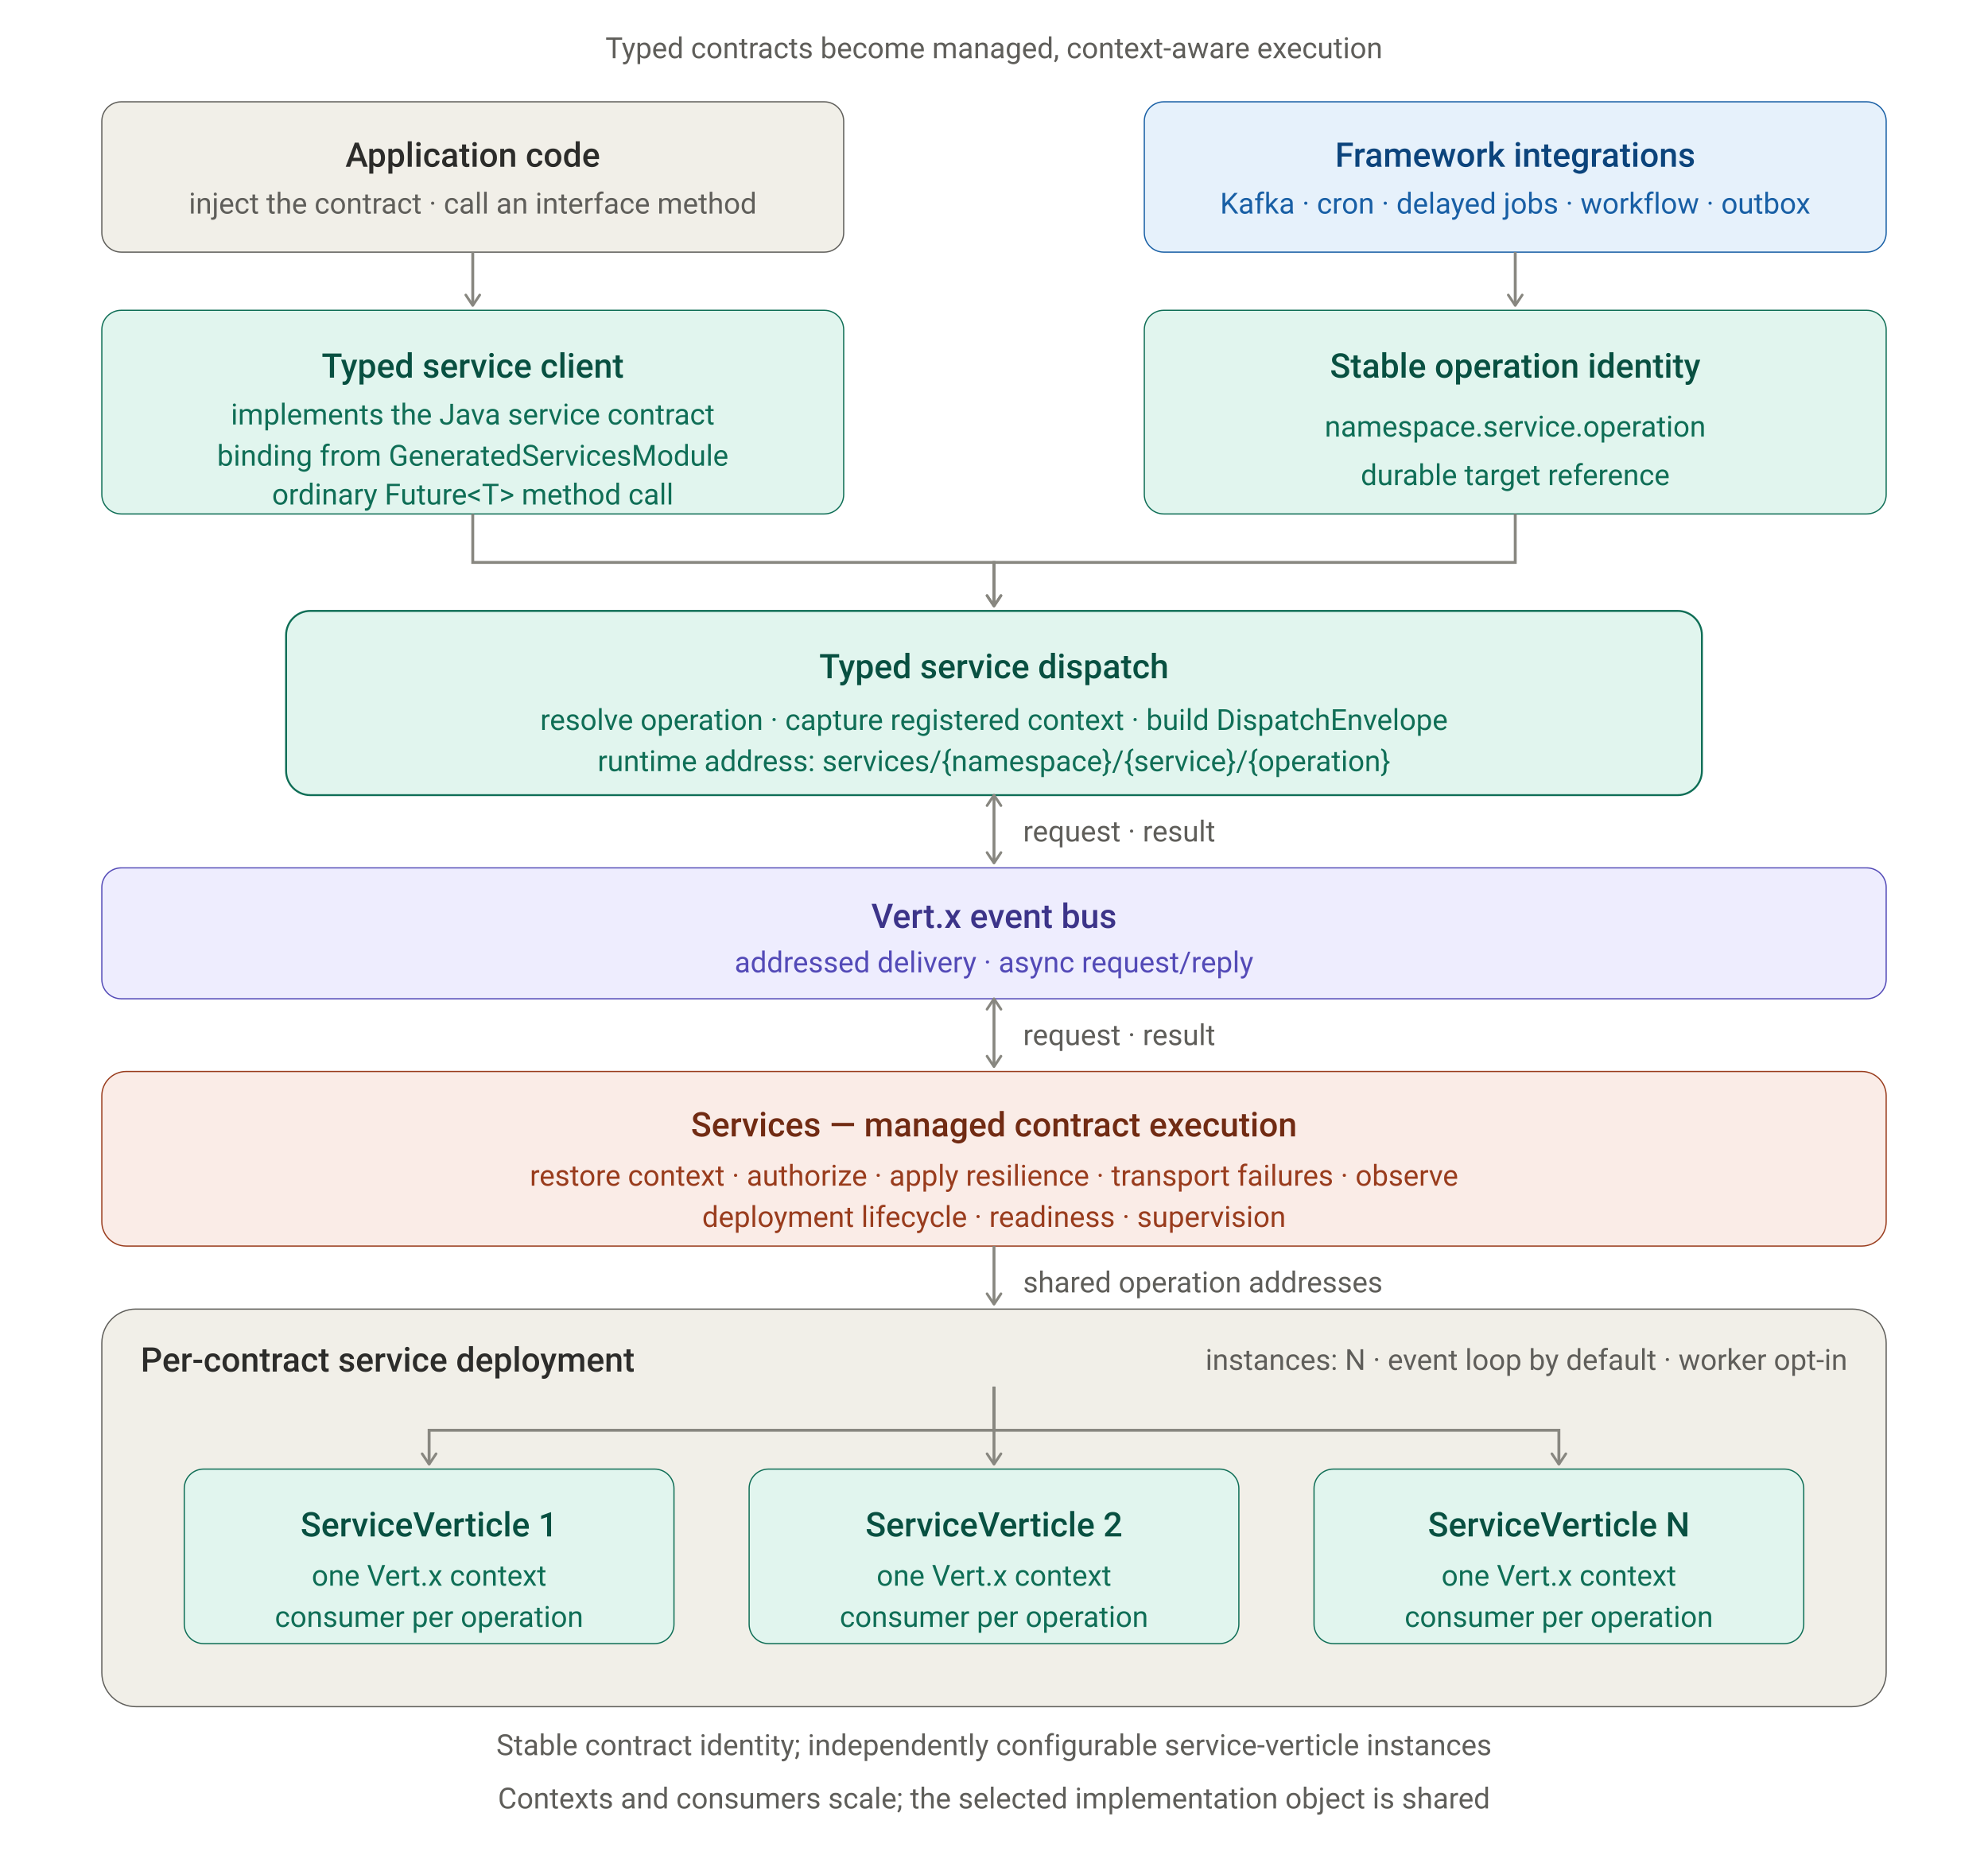
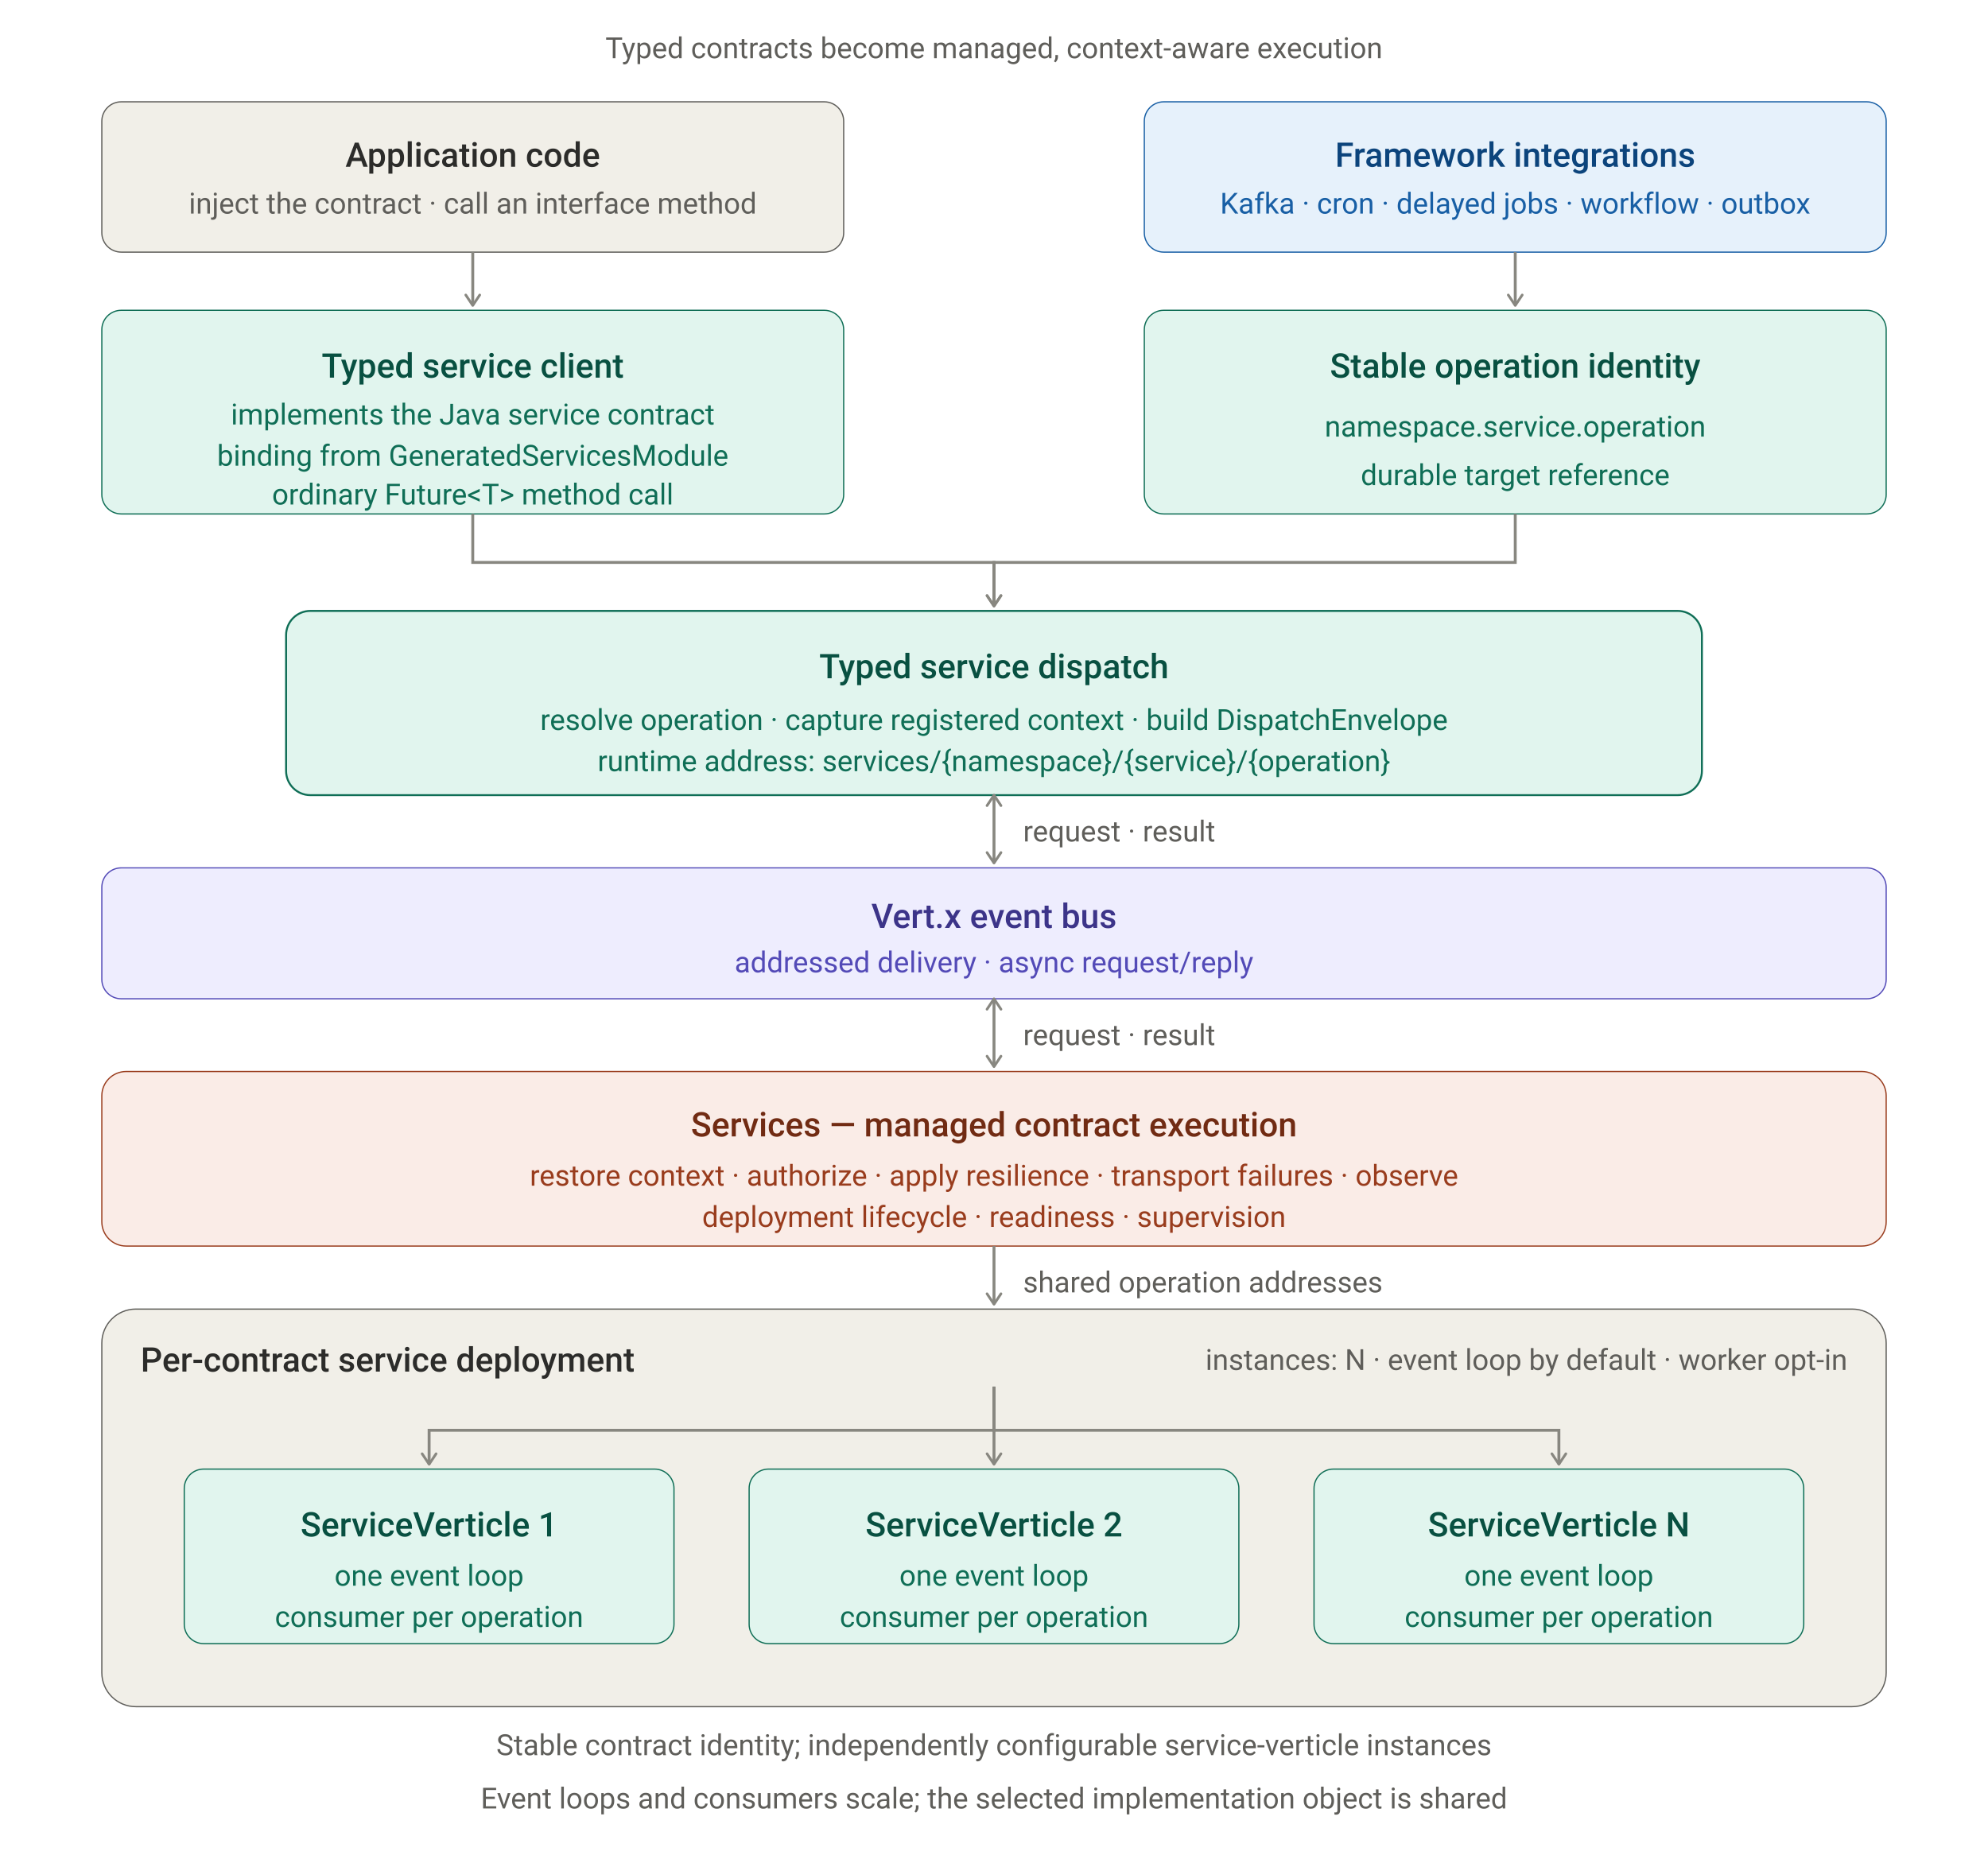
<svg xmlns="http://www.w3.org/2000/svg" width="100%" viewBox="0 0 820 770" role="img">
  <defs>
    <style>
text{font-family:-apple-system,BlinkMacSystemFont,"Segoe UI",Roboto,Helvetica,Arial,sans-serif;}
.title{font-size:14px;font-weight:500;}
.sub{font-size:12px;font-weight:400;}
.cap{font-size:12px;font-weight:400;fill:#5F5E5A;}
.arrow{stroke:#888780;stroke-width:1.2;fill:none;}
.fill-gray{fill:#F1EFE8;stroke:#5F5E5A;}.gray-t{fill:#2C2C2A;}.gray-s{fill:#5F5E5A;}
.fill-blue{fill:#E6F1FB;stroke:#185FA5;}.blue-t{fill:#0C447C;}.blue-s{fill:#185FA5;}
.fill-coral{fill:#FAECE7;stroke:#993C1D;}.coral-t{fill:#712B13;}.coral-s{fill:#993C1D;}
.fill-teal{fill:#E1F5EE;stroke:#0F6E56;}.teal-t{fill:#085041;}.teal-s{fill:#0F6E56;}
.fill-purple{fill:#EEEDFE;stroke:#534AB7;}.purple-t{fill:#3C3489;}.purple-s{fill:#534AB7;}
@media (prefers-color-scheme:dark){
.cap{fill:#B4B2A9;}.arrow{stroke:#888780;}
.fill-gray{fill:#2C2C2A;stroke:#B4B2A9;}.gray-t{fill:#F1EFE8;}.gray-s{fill:#D3D1C7;}
.fill-blue{fill:#0C447C;stroke:#85B7EB;}.blue-t{fill:#E6F1FB;}.blue-s{fill:#B5D4F4;}
.fill-coral{fill:#712B13;stroke:#F0997B;}.coral-t{fill:#FAECE7;}.coral-s{fill:#F5C4B3;}
.fill-teal{fill:#085041;stroke:#5DCAA5;}.teal-t{fill:#E1F5EE;}.teal-s{fill:#9FE1CB;}
.fill-purple{fill:#3C3489;stroke:#AFA9EC;}.purple-t{fill:#EEEDFE;}.purple-s{fill:#CECBF6;}
}
</style>
    <marker id="arrow" viewBox="0 0 10 10" refX="8" refY="5" markerWidth="6" markerHeight="6" orient="auto-start-reverse">
      <path d="M2 1L8 5L2 9" fill="none" stroke="context-stroke" stroke-width="1.5" stroke-linecap="round" stroke-linejoin="round" />
    </marker>
  </defs>
  <text class="cap" x="410" y="24" text-anchor="middle">Typed contracts become managed, context-aware execution</text>
  <g>
    <rect class="fill-gray" x="42" y="42" width="306" height="62" rx="8" stroke-width="0.5" />
    <text class="title gray-t" x="195" y="64" text-anchor="middle" dominant-baseline="central">Application code</text>
    <text class="sub gray-s" x="195" y="84" text-anchor="middle" dominant-baseline="central">inject the contract · call an interface method</text>
  </g>
  <g>
    <rect class="fill-blue" x="472" y="42" width="306" height="62" rx="8" stroke-width="0.5" />
    <text class="title blue-t" x="625" y="64" text-anchor="middle" dominant-baseline="central">Framework integrations</text>
    <text class="sub blue-s" x="625" y="84" text-anchor="middle" dominant-baseline="central">Kafka · cron · delayed jobs · workflow · outbox</text>
  </g>
  <line class="arrow" x1="195" y1="104" x2="195" y2="126" marker-end="url(#arrow)" />
  <line class="arrow" x1="625" y1="104" x2="625" y2="126" marker-end="url(#arrow)" />
  <g>
    <rect class="fill-teal" x="42" y="128" width="306" height="84" rx="8" stroke-width="0.5" />
    <text class="title teal-t" x="195" y="151" text-anchor="middle" dominant-baseline="central">Typed service client</text>
    <text class="sub teal-s" x="195" y="171" text-anchor="middle" dominant-baseline="central">implements the Java service contract</text>
    <text class="sub teal-s" x="195" y="188" text-anchor="middle" dominant-baseline="central">binding from GeneratedServicesModule</text>
    <text class="sub teal-s" x="195" y="204" text-anchor="middle" dominant-baseline="central">ordinary Future&lt;T&gt; method call</text>
  </g>
  <g>
    <rect class="fill-teal" x="472" y="128" width="306" height="84" rx="8" stroke-width="0.5" />
    <text class="title teal-t" x="625" y="151" text-anchor="middle" dominant-baseline="central">Stable operation identity</text>
    <text class="sub teal-s" x="625" y="176" text-anchor="middle" dominant-baseline="central">namespace.service.operation</text>
    <text class="sub teal-s" x="625" y="196" text-anchor="middle" dominant-baseline="central">durable target reference</text>
  </g>
  <path class="arrow" d="M195 212 L195 232 L410 232 L410 250" marker-end="url(#arrow)" />
  <path class="arrow" d="M625 212 L625 232 L410 232 L410 250" marker-end="url(#arrow)" />
  <g>
    <rect class="fill-teal" x="118" y="252" width="584" height="76" rx="10" stroke-width="0.8" />
    <text class="title teal-t" x="410" y="275" text-anchor="middle" dominant-baseline="central">Typed service dispatch</text>
    <text class="sub teal-s" x="410" y="297" text-anchor="middle" dominant-baseline="central">resolve operation · capture registered context · build DispatchEnvelope</text>
    <text class="sub teal-s" x="410" y="314" text-anchor="middle" dominant-baseline="central">runtime address: services/{namespace}/{service}/{operation}</text>
  </g>
  <line class="arrow" x1="410" y1="328" x2="410" y2="356" marker-start="url(#arrow)" marker-end="url(#arrow)" />
  <text class="cap" x="422" y="343" dominant-baseline="central">request · result</text>
  <g>
    <rect class="fill-purple" x="42" y="358" width="736" height="54" rx="8" stroke-width="0.5" />
    <text class="title purple-t" x="410" y="378" text-anchor="middle" dominant-baseline="central">Vert.x event bus</text>
    <text class="sub purple-s" x="410" y="397" text-anchor="middle" dominant-baseline="central">addressed delivery · async request/reply</text>
  </g>
  <line class="arrow" x1="410" y1="412" x2="410" y2="440" marker-start="url(#arrow)" marker-end="url(#arrow)" />
  <text class="cap" x="422" y="427" dominant-baseline="central">request · result</text>
  <g>
    <rect class="fill-coral" x="42" y="442" width="736" height="72" rx="10" stroke-width="0.5" />
    <text class="title coral-t" x="410" y="464" text-anchor="middle" dominant-baseline="central">Services — managed contract execution</text>
    <text class="sub coral-s" x="410" y="485" text-anchor="middle" dominant-baseline="central">restore context · authorize · apply resilience · transport failures · observe</text>
    <text class="sub coral-s" x="410" y="502" text-anchor="middle" dominant-baseline="central">deployment lifecycle · readiness · supervision</text>
  </g>
  <line class="arrow" x1="410" y1="514" x2="410" y2="538" marker-end="url(#arrow)" />
  <text class="cap" x="422" y="529" dominant-baseline="central">shared operation addresses</text>
  <rect class="fill-gray" x="42" y="540" width="736" height="164" rx="14" stroke-width="0.5" />
  <text class="title gray-t" x="58" y="561" dominant-baseline="central">Per-contract service deployment</text>
  <text class="sub gray-s" x="762" y="561" text-anchor="end" dominant-baseline="central">instances: N · event loop by default · worker opt-in</text>
  <path class="arrow" d="M410 572 L410 590 L177 590 L177 604" marker-end="url(#arrow)" />
  <path class="arrow" d="M410 572 L410 604" marker-end="url(#arrow)" />
  <path class="arrow" d="M410 572 L410 590 L643 590 L643 604" marker-end="url(#arrow)" />
  <g>
    <rect class="fill-teal" x="76" y="606" width="202" height="72" rx="8" stroke-width="0.5" />
    <text class="title teal-t" x="177" y="629" text-anchor="middle" dominant-baseline="central">ServiceVerticle 1</text>
-     <text class="sub teal-s" x="177" y="650" text-anchor="middle" dominant-baseline="central">one Vert.x context</text>
+     <text class="sub teal-s" x="177" y="650" text-anchor="middle" dominant-baseline="central">one event loop</text>
    <text class="sub teal-s" x="177" y="667" text-anchor="middle" dominant-baseline="central">consumer per operation</text>
  </g>
  <g>
    <rect class="fill-teal" x="309" y="606" width="202" height="72" rx="8" stroke-width="0.5" />
    <text class="title teal-t" x="410" y="629" text-anchor="middle" dominant-baseline="central">ServiceVerticle 2</text>
-     <text class="sub teal-s" x="410" y="650" text-anchor="middle" dominant-baseline="central">one Vert.x context</text>
+     <text class="sub teal-s" x="410" y="650" text-anchor="middle" dominant-baseline="central">one event loop</text>
    <text class="sub teal-s" x="410" y="667" text-anchor="middle" dominant-baseline="central">consumer per operation</text>
  </g>
  <g>
    <rect class="fill-teal" x="542" y="606" width="202" height="72" rx="8" stroke-width="0.5" />
    <text class="title teal-t" x="643" y="629" text-anchor="middle" dominant-baseline="central">ServiceVerticle N</text>
-     <text class="sub teal-s" x="643" y="650" text-anchor="middle" dominant-baseline="central">one Vert.x context</text>
+     <text class="sub teal-s" x="643" y="650" text-anchor="middle" dominant-baseline="central">one event loop</text>
    <text class="sub teal-s" x="643" y="667" text-anchor="middle" dominant-baseline="central">consumer per operation</text>
  </g>
  <text class="cap" x="410" y="724" text-anchor="middle">Stable contract identity; independently configurable service-verticle instances</text>
-   <text class="cap" x="410" y="746" text-anchor="middle">Contexts and consumers scale; the selected implementation object is shared</text>
+   <text class="cap" x="410" y="746" text-anchor="middle">Event loops and consumers scale; the selected implementation object is shared</text>
</svg>
